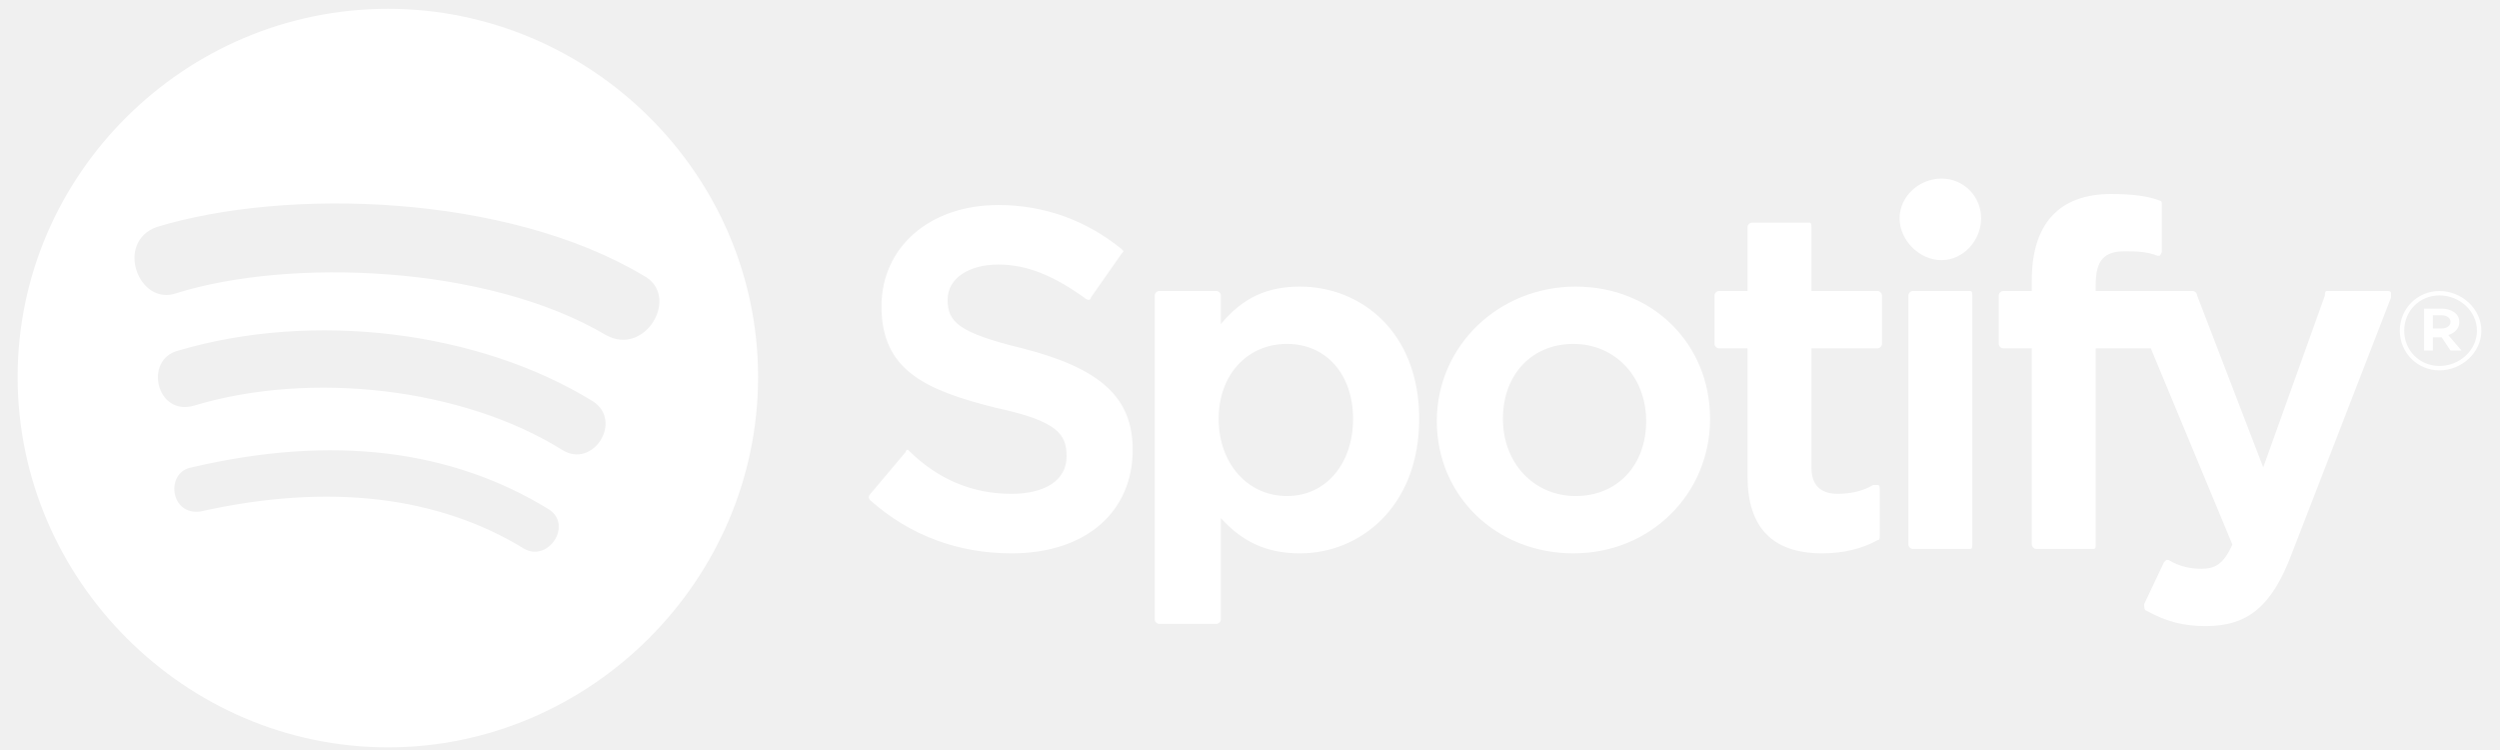
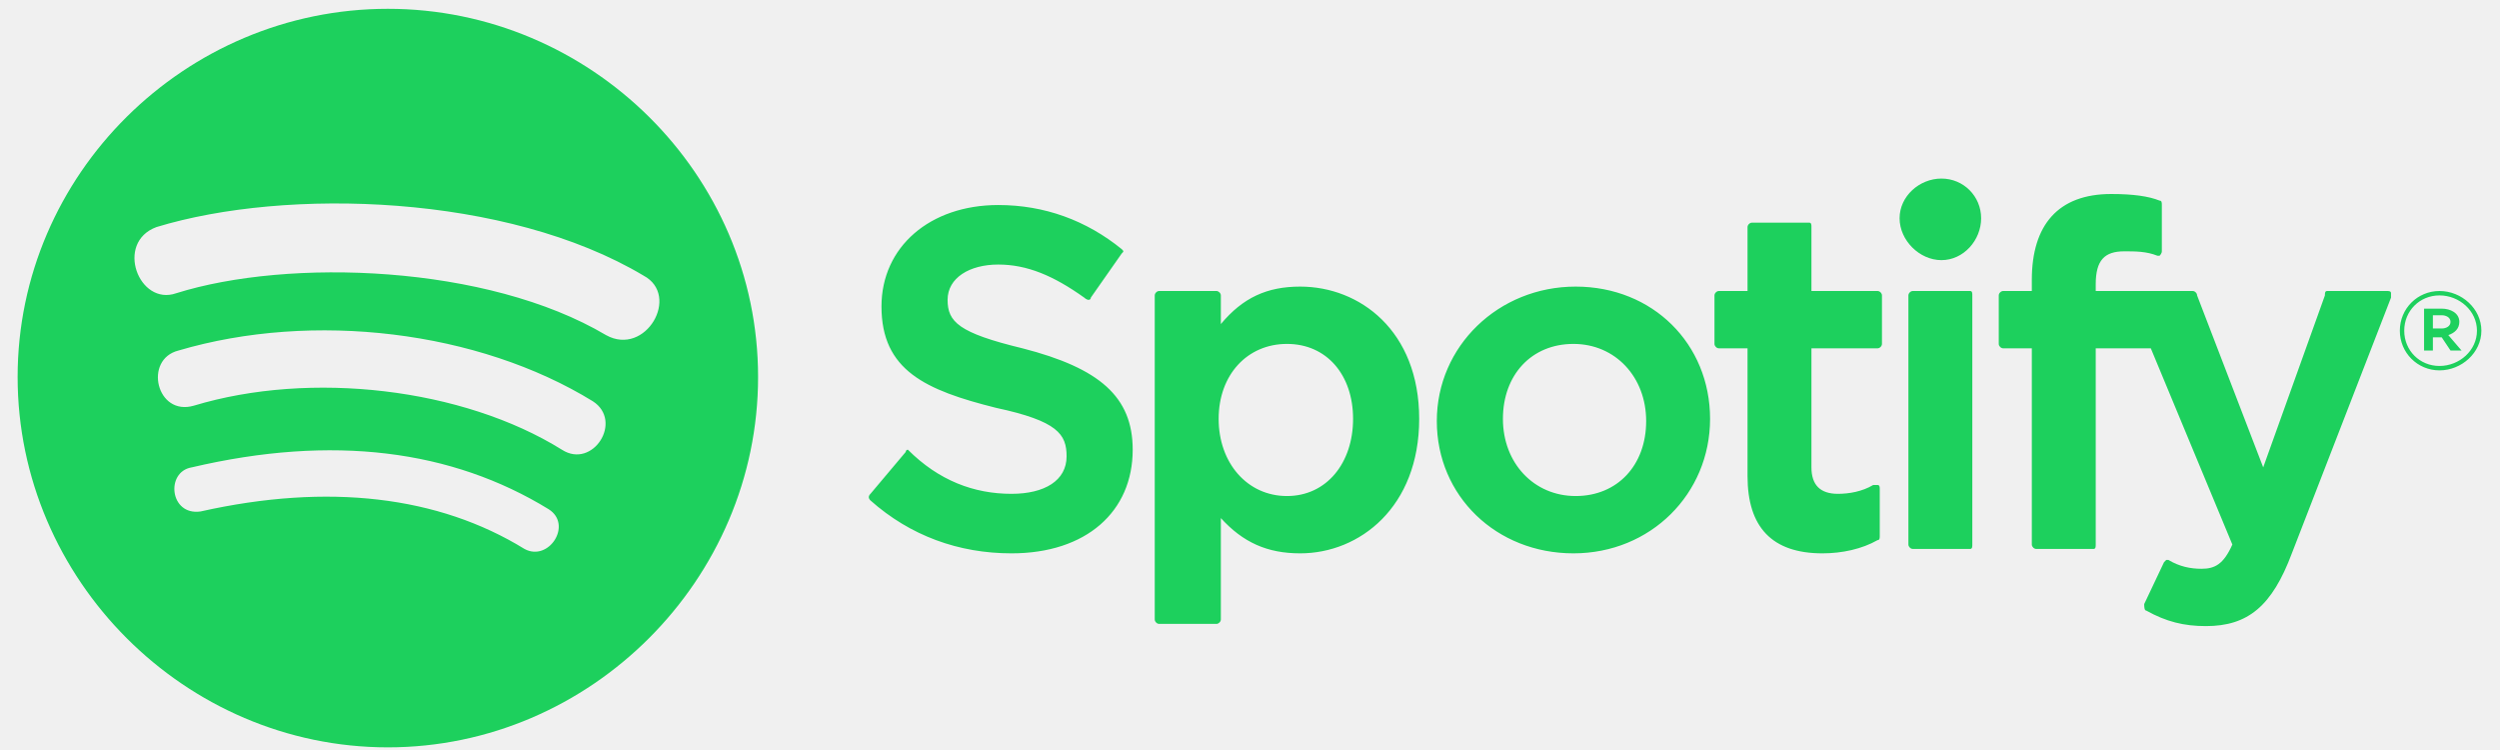
<svg xmlns="http://www.w3.org/2000/svg" viewBox="0 0 1134 340" class="spotify-logo--text">
-   <path fill="#ffffff" d="M8 171c0 92 76 168 168 168s168-76 168-168S268 4 176 4 8 79 8 171zm230 78c-39-24-89-30-147-17-14 2-16-18-4-20 64-15 118-8 162 19 11 7 0 24-11 18zm17-45c-45-28-114-36-167-20-17 5-23-21-7-25 61-18 136-9 188 23 14 9 0 31-14 22zM80 133c-17 6-28-23-9-30 59-18 159-15 221 22 17 9 1 37-17 27-54-32-144-35-195-19zm379 91c-17 0-33-6-47-20-1 0-1 1-1 1l-16 19c-1 1-1 2 0 3 18 16 40 24 64 24 34 0 55-19 55-47 0-24-15-37-50-46-29-7-34-12-34-22s10-16 23-16 25 5 39 15c0 0 1 1 2 1s1-1 1-1l14-20c1-1 1-1 0-2-16-13-35-20-56-20-31 0-53 19-53 46 0 29 20 38 52 46 28 6 32 12 32 22 0 11-10 17-25 17zm95-77v-13c0-1-1-2-2-2h-26c-1 0-2 1-2 2v147c0 1 1 2 2 2h26c1 0 2-1 2-2v-46c10 11 21 16 36 16 27 0 54-21 54-61s-27-60-54-60c-15 0-26 5-36 17zm30 78c-18 0-31-15-31-35s13-34 31-34 30 14 30 34-12 35-30 35zm68-34c0 34 27 60 62 60s62-27 62-61-26-60-61-60-63 27-63 61zm30-1c0-20 13-34 32-34s33 15 33 35-13 34-32 34-33-15-33-35zm140-58v-29c0-1 0-2-1-2h-26c-1 0-2 1-2 2v29h-13c-1 0-2 1-2 2v22c0 1 1 2 2 2h13v58c0 23 11 35 34 35 9 0 18-2 25-6 1 0 1-1 1-2v-21c0-1 0-2-1-2h-2c-5 3-11 4-16 4-8 0-12-4-12-12v-54h30c1 0 2-1 2-2v-22c0-1-1-2-2-2h-30zm129-3c0-11 4-15 13-15 5 0 10 0 15 2h1s1-1 1-2V93c0-1 0-2-1-2-5-2-12-3-22-3-24 0-36 14-36 39v5h-13c-1 0-2 1-2 2v22c0 1 1 2 2 2h13v89c0 1 1 2 2 2h26c1 0 1-1 1-2v-89h25l37 89c-4 9-8 11-14 11-5 0-10-1-15-4h-1l-1 1-9 19c0 1 0 3 1 3 9 5 17 7 27 7 19 0 30-9 39-33l45-116v-2c0-1-1-1-2-1h-27c-1 0-1 1-1 2l-28 78-30-78c0-1-1-2-2-2h-44v-3zm-83 3c-1 0-2 1-2 2v113c0 1 1 2 2 2h26c1 0 1-1 1-2V134c0-1 0-2-1-2h-26zm-6-33c0 10 9 19 19 19s18-9 18-19-8-18-18-18-19 8-19 18zm245 69c10 0 19-8 19-18s-9-18-19-18-18 8-18 18 8 18 18 18zm0-34c9 0 17 7 17 16s-8 16-17 16-16-7-16-16 7-16 16-16zm4 18c3-1 5-3 5-6 0-4-4-6-8-6h-8v19h4v-6h4l4 6h5zm-3-9c2 0 4 1 4 3s-2 3-4 3h-4v-6h4z" />
+   <path fill="#1dd05d" d="M8 171c0 92 76 168 168 168s168-76 168-168S268 4 176 4 8 79 8 171zm230 78c-39-24-89-30-147-17-14 2-16-18-4-20 64-15 118-8 162 19 11 7 0 24-11 18zm17-45c-45-28-114-36-167-20-17 5-23-21-7-25 61-18 136-9 188 23 14 9 0 31-14 22zM80 133c-17 6-28-23-9-30 59-18 159-15 221 22 17 9 1 37-17 27-54-32-144-35-195-19zm379 91c-17 0-33-6-47-20-1 0-1 1-1 1l-16 19c-1 1-1 2 0 3 18 16 40 24 64 24 34 0 55-19 55-47 0-24-15-37-50-46-29-7-34-12-34-22s10-16 23-16 25 5 39 15c0 0 1 1 2 1s1-1 1-1l14-20c1-1 1-1 0-2-16-13-35-20-56-20-31 0-53 19-53 46 0 29 20 38 52 46 28 6 32 12 32 22 0 11-10 17-25 17zm95-77v-13c0-1-1-2-2-2h-26c-1 0-2 1-2 2v147c0 1 1 2 2 2h26c1 0 2-1 2-2v-46c10 11 21 16 36 16 27 0 54-21 54-61s-27-60-54-60c-15 0-26 5-36 17zm30 78c-18 0-31-15-31-35s13-34 31-34 30 14 30 34-12 35-30 35zm68-34c0 34 27 60 62 60s62-27 62-61-26-60-61-60-63 27-63 61zm30-1c0-20 13-34 32-34s33 15 33 35-13 34-32 34-33-15-33-35zm140-58v-29c0-1 0-2-1-2h-26c-1 0-2 1-2 2v29h-13c-1 0-2 1-2 2v22c0 1 1 2 2 2h13v58c0 23 11 35 34 35 9 0 18-2 25-6 1 0 1-1 1-2v-21c0-1 0-2-1-2h-2c-5 3-11 4-16 4-8 0-12-4-12-12v-54h30c1 0 2-1 2-2v-22c0-1-1-2-2-2h-30zm129-3c0-11 4-15 13-15 5 0 10 0 15 2h1s1-1 1-2V93c0-1 0-2-1-2-5-2-12-3-22-3-24 0-36 14-36 39v5h-13c-1 0-2 1-2 2v22c0 1 1 2 2 2h13v89c0 1 1 2 2 2h26c1 0 1-1 1-2v-89h25l37 89c-4 9-8 11-14 11-5 0-10-1-15-4h-1l-1 1-9 19c0 1 0 3 1 3 9 5 17 7 27 7 19 0 30-9 39-33l45-116v-2c0-1-1-1-2-1h-27c-1 0-1 1-1 2l-28 78-30-78c0-1-1-2-2-2h-44v-3zm-83 3c-1 0-2 1-2 2v113c0 1 1 2 2 2h26c1 0 1-1 1-2V134c0-1 0-2-1-2h-26zm-6-33c0 10 9 19 19 19s18-9 18-19-8-18-18-18-19 8-19 18zm245 69c10 0 19-8 19-18s-9-18-19-18-18 8-18 18 8 18 18 18zm0-34c9 0 17 7 17 16s-8 16-17 16-16-7-16-16 7-16 16-16zm4 18c3-1 5-3 5-6 0-4-4-6-8-6h-8v19h4v-6h4l4 6h5zm-3-9c2 0 4 1 4 3s-2 3-4 3h-4v-6h4z" />
</svg>
